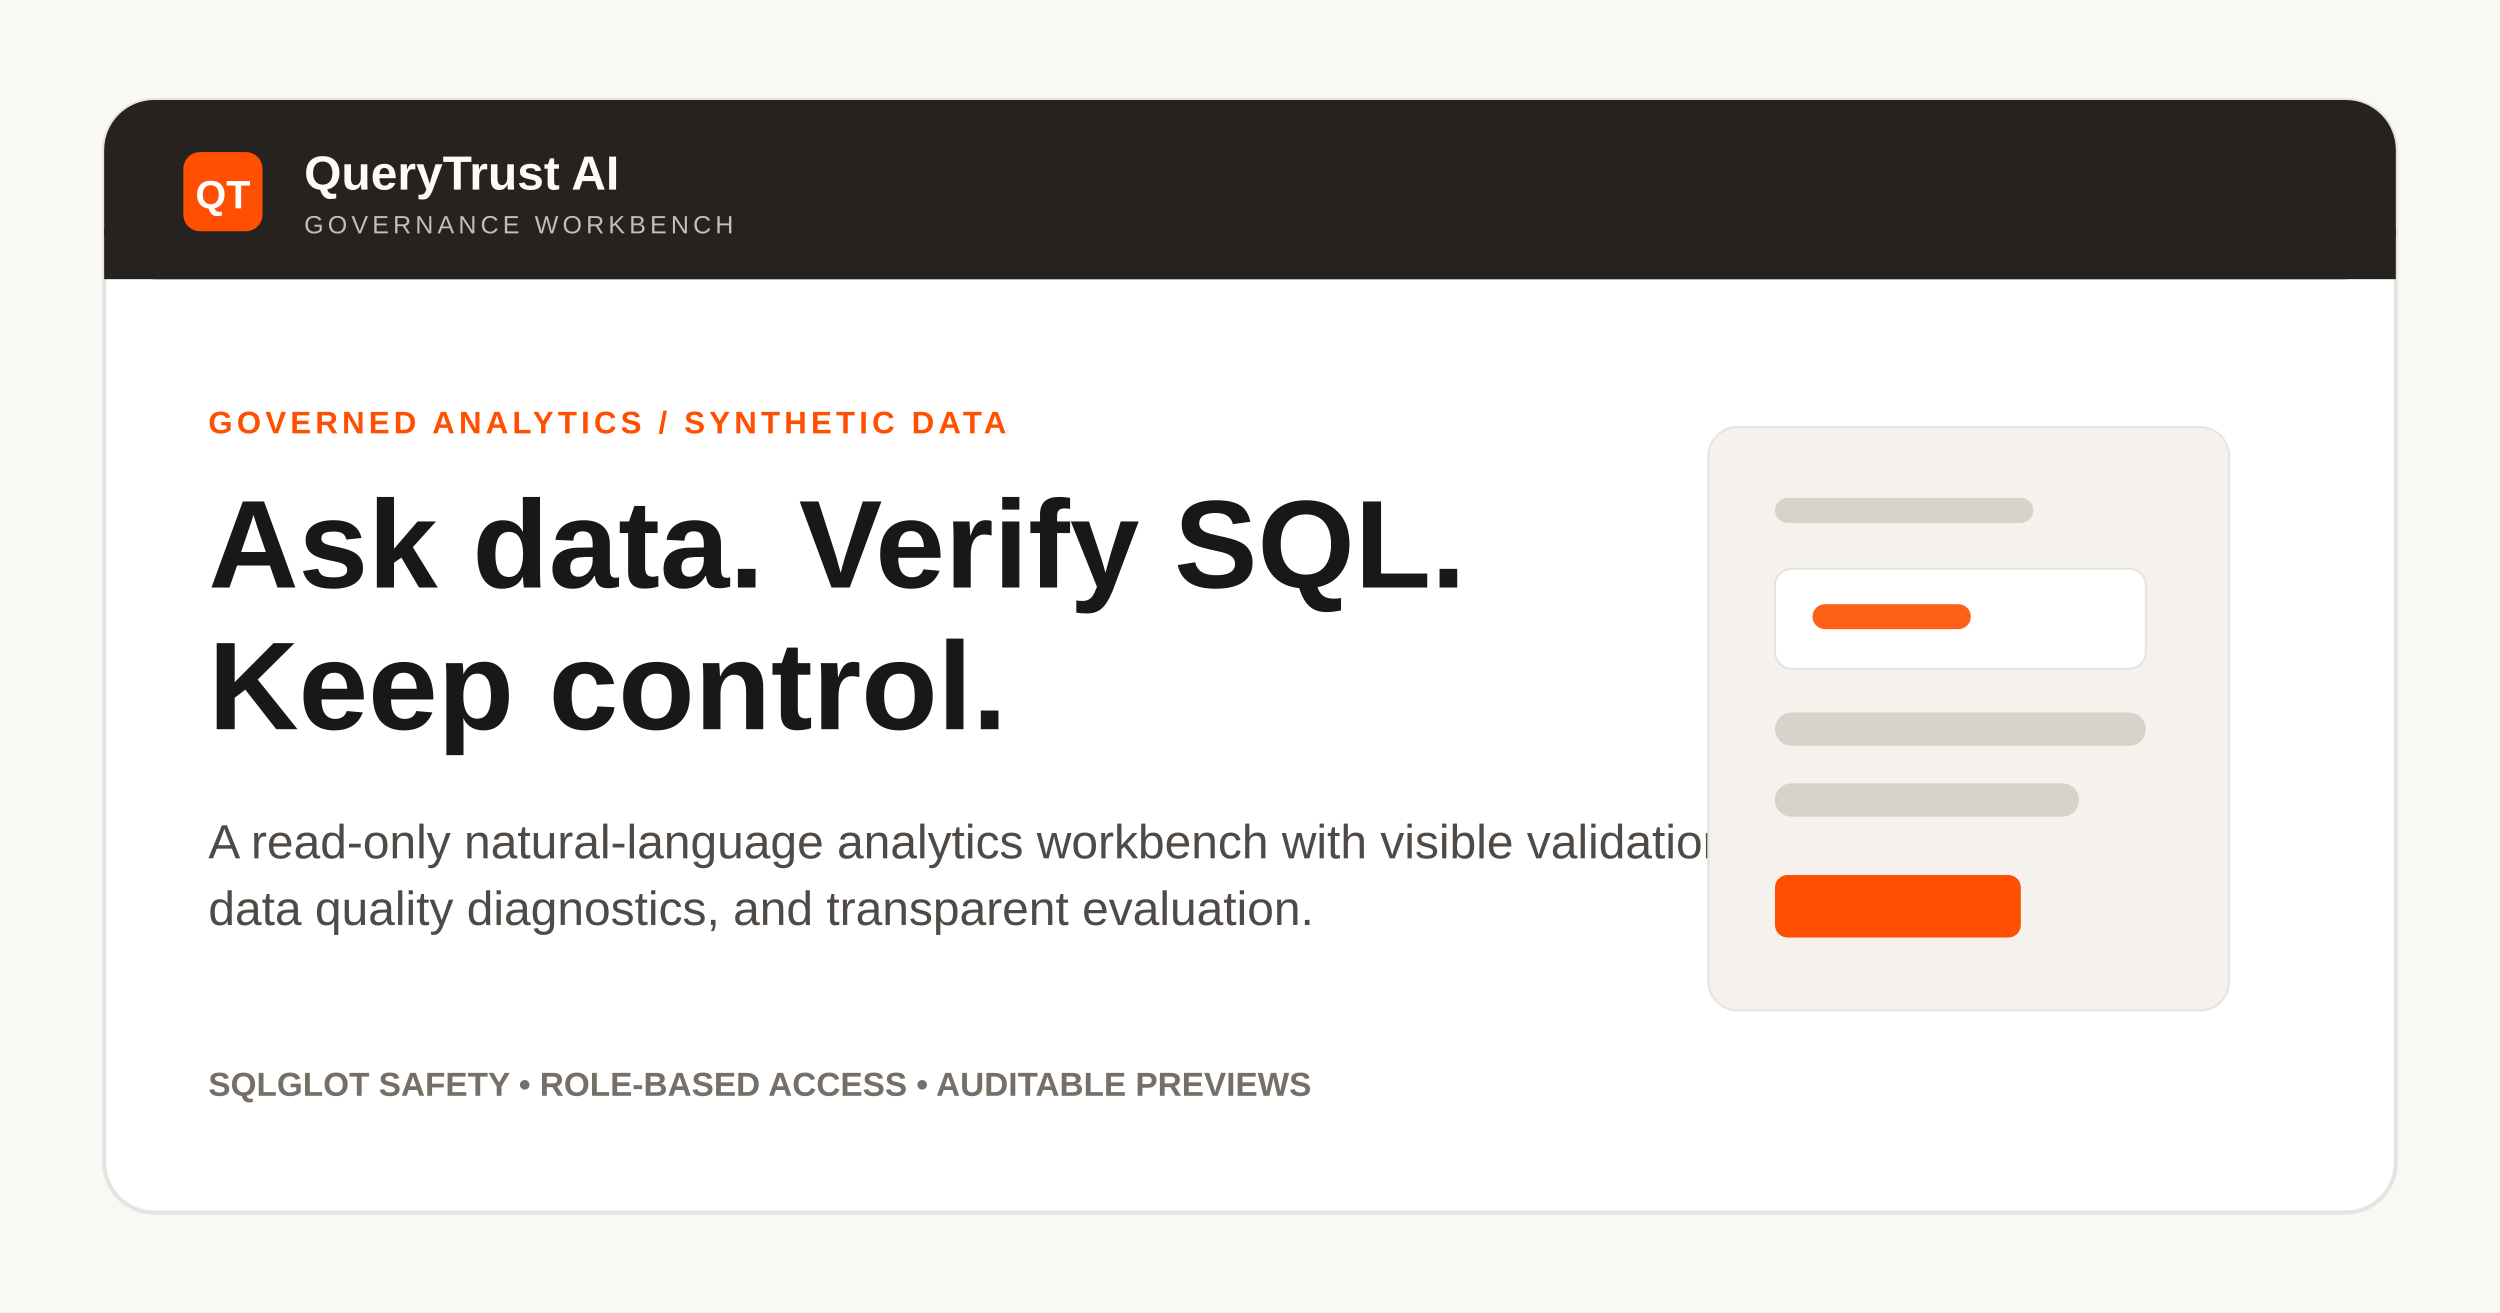
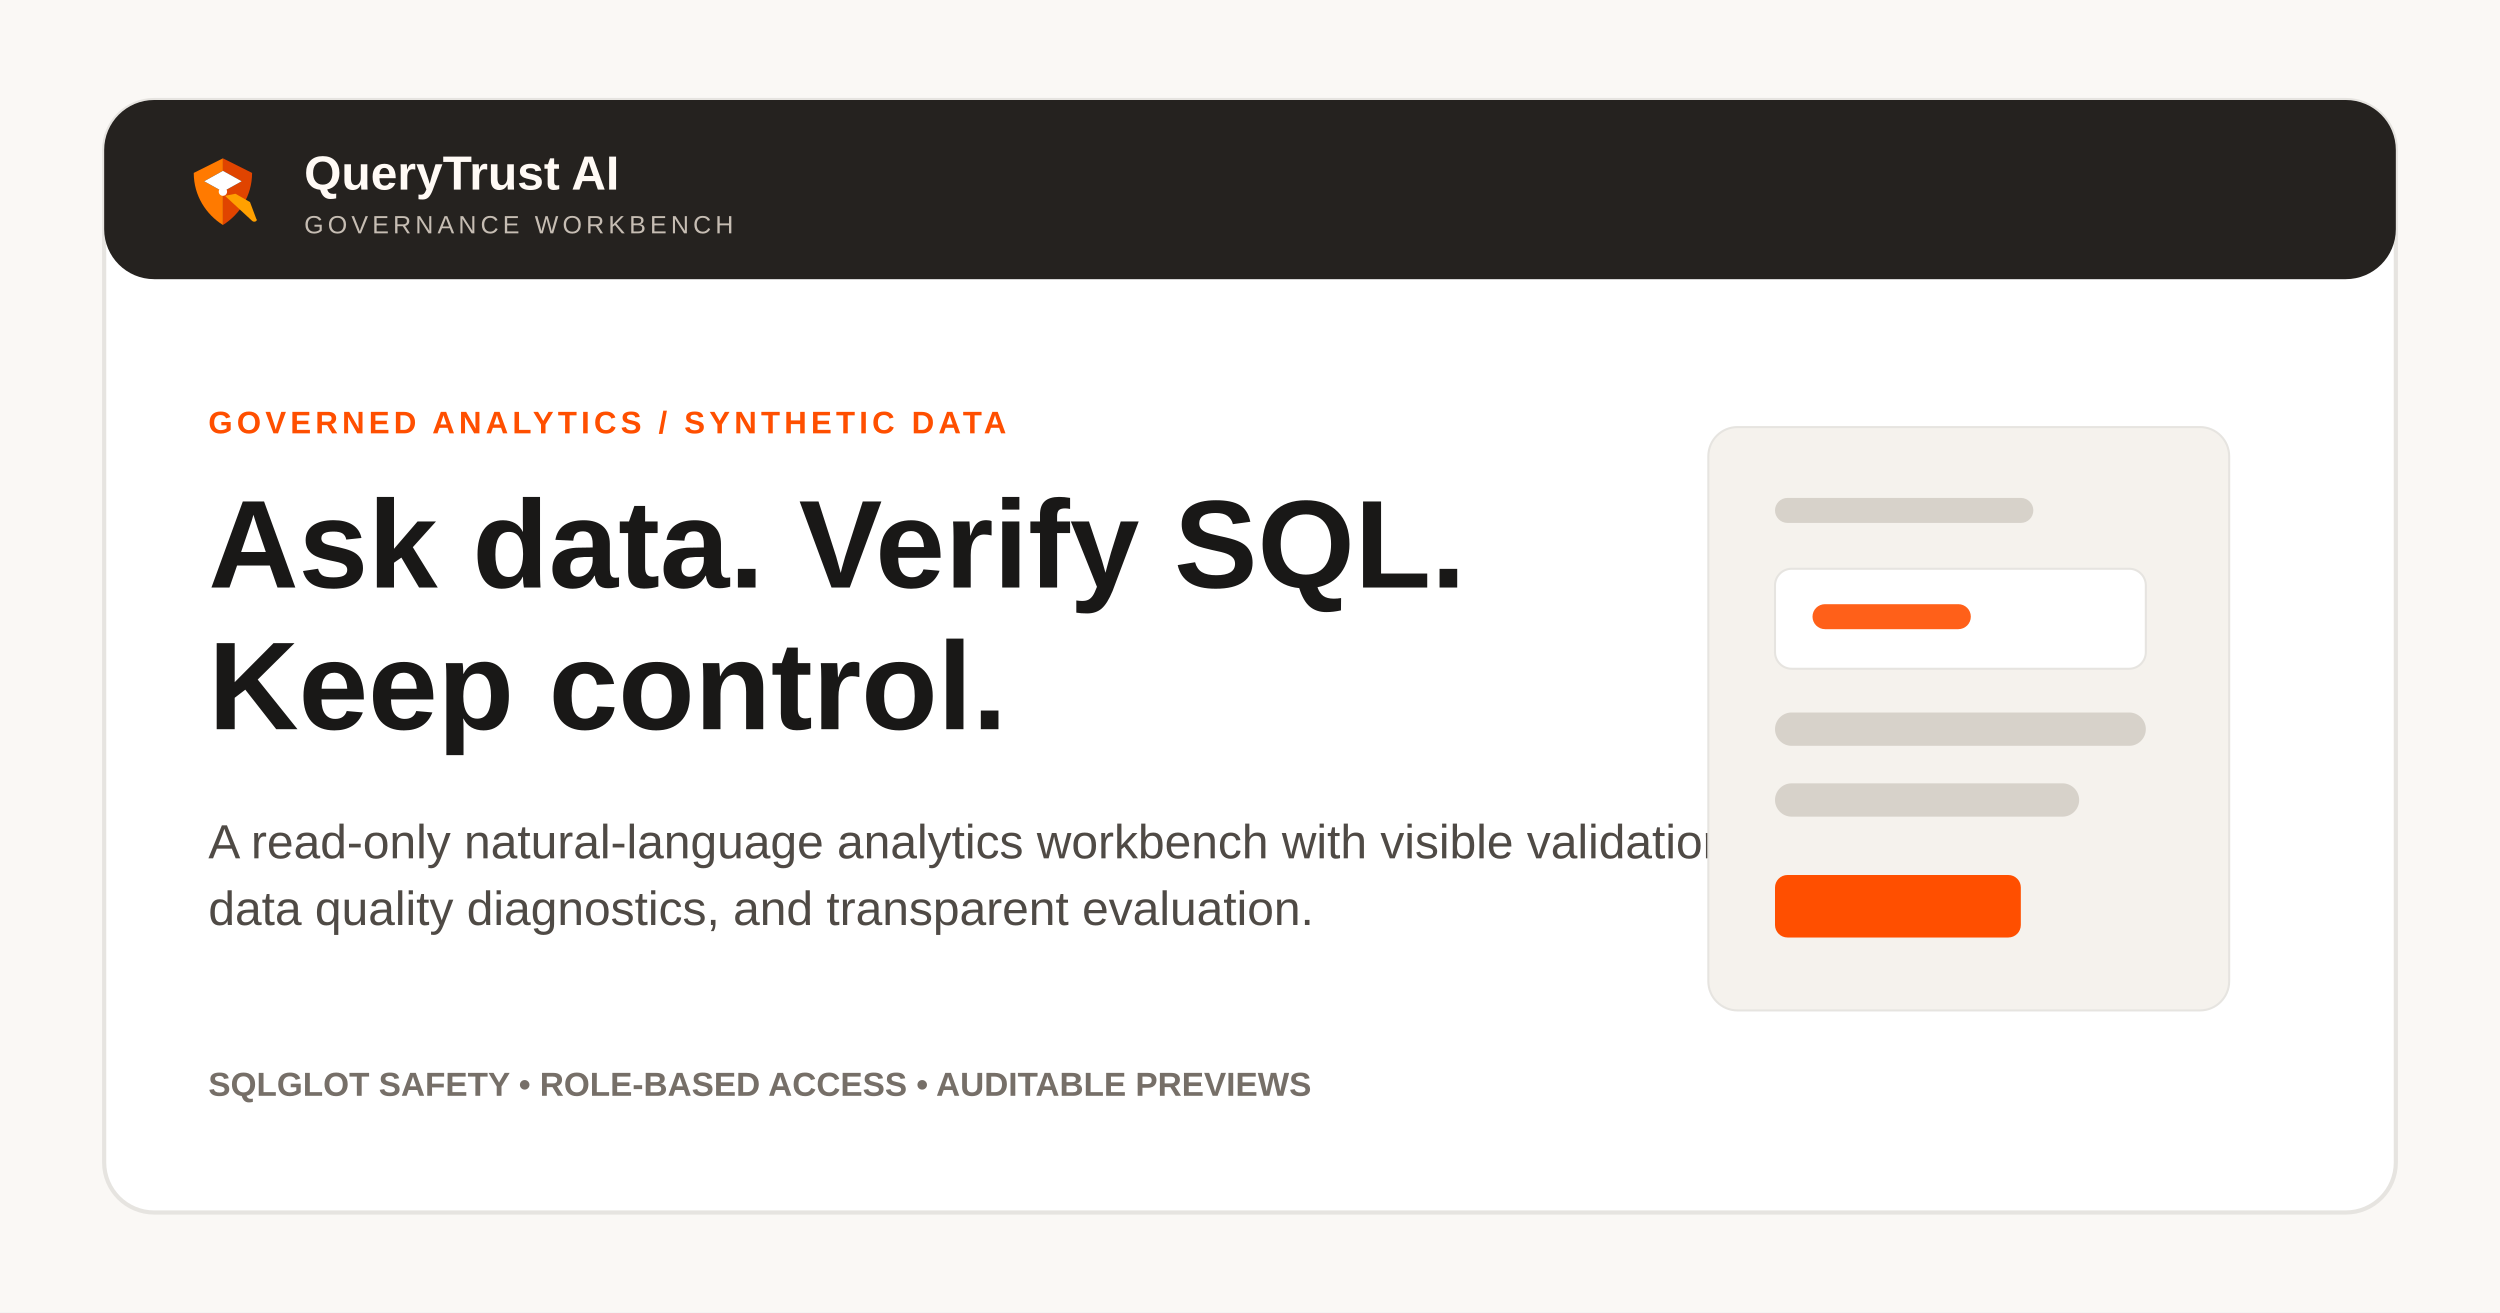
<svg xmlns="http://www.w3.org/2000/svg" width="1200" height="630" viewBox="0 0 1200 630" role="img" aria-labelledby="title desc">
  <rect width="1200" height="630" fill="#FAF8F5" />
  <rect x="50" y="48" width="1100" height="534" rx="24" fill="#FFFFFF" stroke="#E6E4E0" stroke-width="2" />
  <rect x="50" y="48" width="1100" height="86" rx="24" fill="#25221F" />
-   <rect x="50" y="110" width="1100" height="24" fill="#25221F" />
-   <rect x="88" y="73" width="38" height="38" rx="8" fill="#FF4F00" />
-   <text x="107" y="100" text-anchor="middle" font-family="Arial, sans-serif" font-size="19" font-weight="700" fill="#FFFFFF">QT</text>
+   <g transform="translate(88, 73)">
+     <path d="M19 3 L5 10 C5 21 11 30 19 35 C19 30 19 24 19 19 L10 14 L19 9 Z" fill="#FF7A00" />
+     <path d="M19 3 L33 10 C33 21 27 30 19 35 C19 30 19 24 19 19 L28 14 L19 9 Z" fill="#E04400" />
+     <path d="M19 9 L28 14 L19 19 L10 14 Z" fill="#FFFFFF" />
+     <path d="M20 21 L33 33 C34 34 36 33 35 32 L32 24 L25 20 Z" fill="#FFA000" />
+     <circle cx="19" cy="19" r="2" fill="#FFFFFF" />
+   </g>
  <text x="146" y="91" font-family="Arial, sans-serif" font-size="23" font-weight="700" fill="#FFFAF5">QueryTrust AI</text>
  <text x="146" y="112" font-family="Arial, sans-serif" font-size="12" letter-spacing="2" fill="#C6BDB3">GOVERNANCE WORKBENCH</text>
  <text x="100" y="208" font-family="Arial, sans-serif" font-size="15" font-weight="700" letter-spacing="2" fill="#FF4F00">GOVERNED ANALYTICS / SYNTHETIC DATA</text>
  <text x="100" y="282" font-family="Arial, sans-serif" font-size="60" font-weight="700" fill="#191817">Ask data. Verify SQL.</text>
  <text x="100" y="350" font-family="Arial, sans-serif" font-size="60" font-weight="700" fill="#191817">Keep control.</text>
  <text x="100" y="412" font-family="Arial, sans-serif" font-size="23" fill="#4F4A45">A read-only natural-language analytics workbench with visible validation,</text>
  <text x="100" y="444" font-family="Arial, sans-serif" font-size="23" fill="#4F4A45">data quality diagnostics, and transparent evaluation.</text>
  <rect x="820" y="205" width="250" height="280" rx="14" fill="#F5F2ED" stroke="#E6E4E0" />
  <rect x="852" y="239" width="124" height="12" rx="6" fill="#D7D2CA" />
  <rect x="852" y="273" width="178" height="48" rx="8" fill="#FFFFFF" stroke="#E6E4E0" />
  <rect x="870" y="290" width="76" height="12" rx="6" fill="#FF4F00" opacity=".9" />
  <rect x="852" y="342" width="178" height="16" rx="8" fill="#D7D2CA" />
  <rect x="852" y="376" width="146" height="16" rx="8" fill="#D7D2CA" />
  <rect x="852" y="420" width="118" height="30" rx="6" fill="#FF4F00" />
  <text x="100" y="526" font-family="Arial, sans-serif" font-size="16" font-weight="700" fill="#766F68">SQLGLOT SAFETY • ROLE-BASED ACCESS • AUDITABLE PREVIEWS</text>
</svg>
